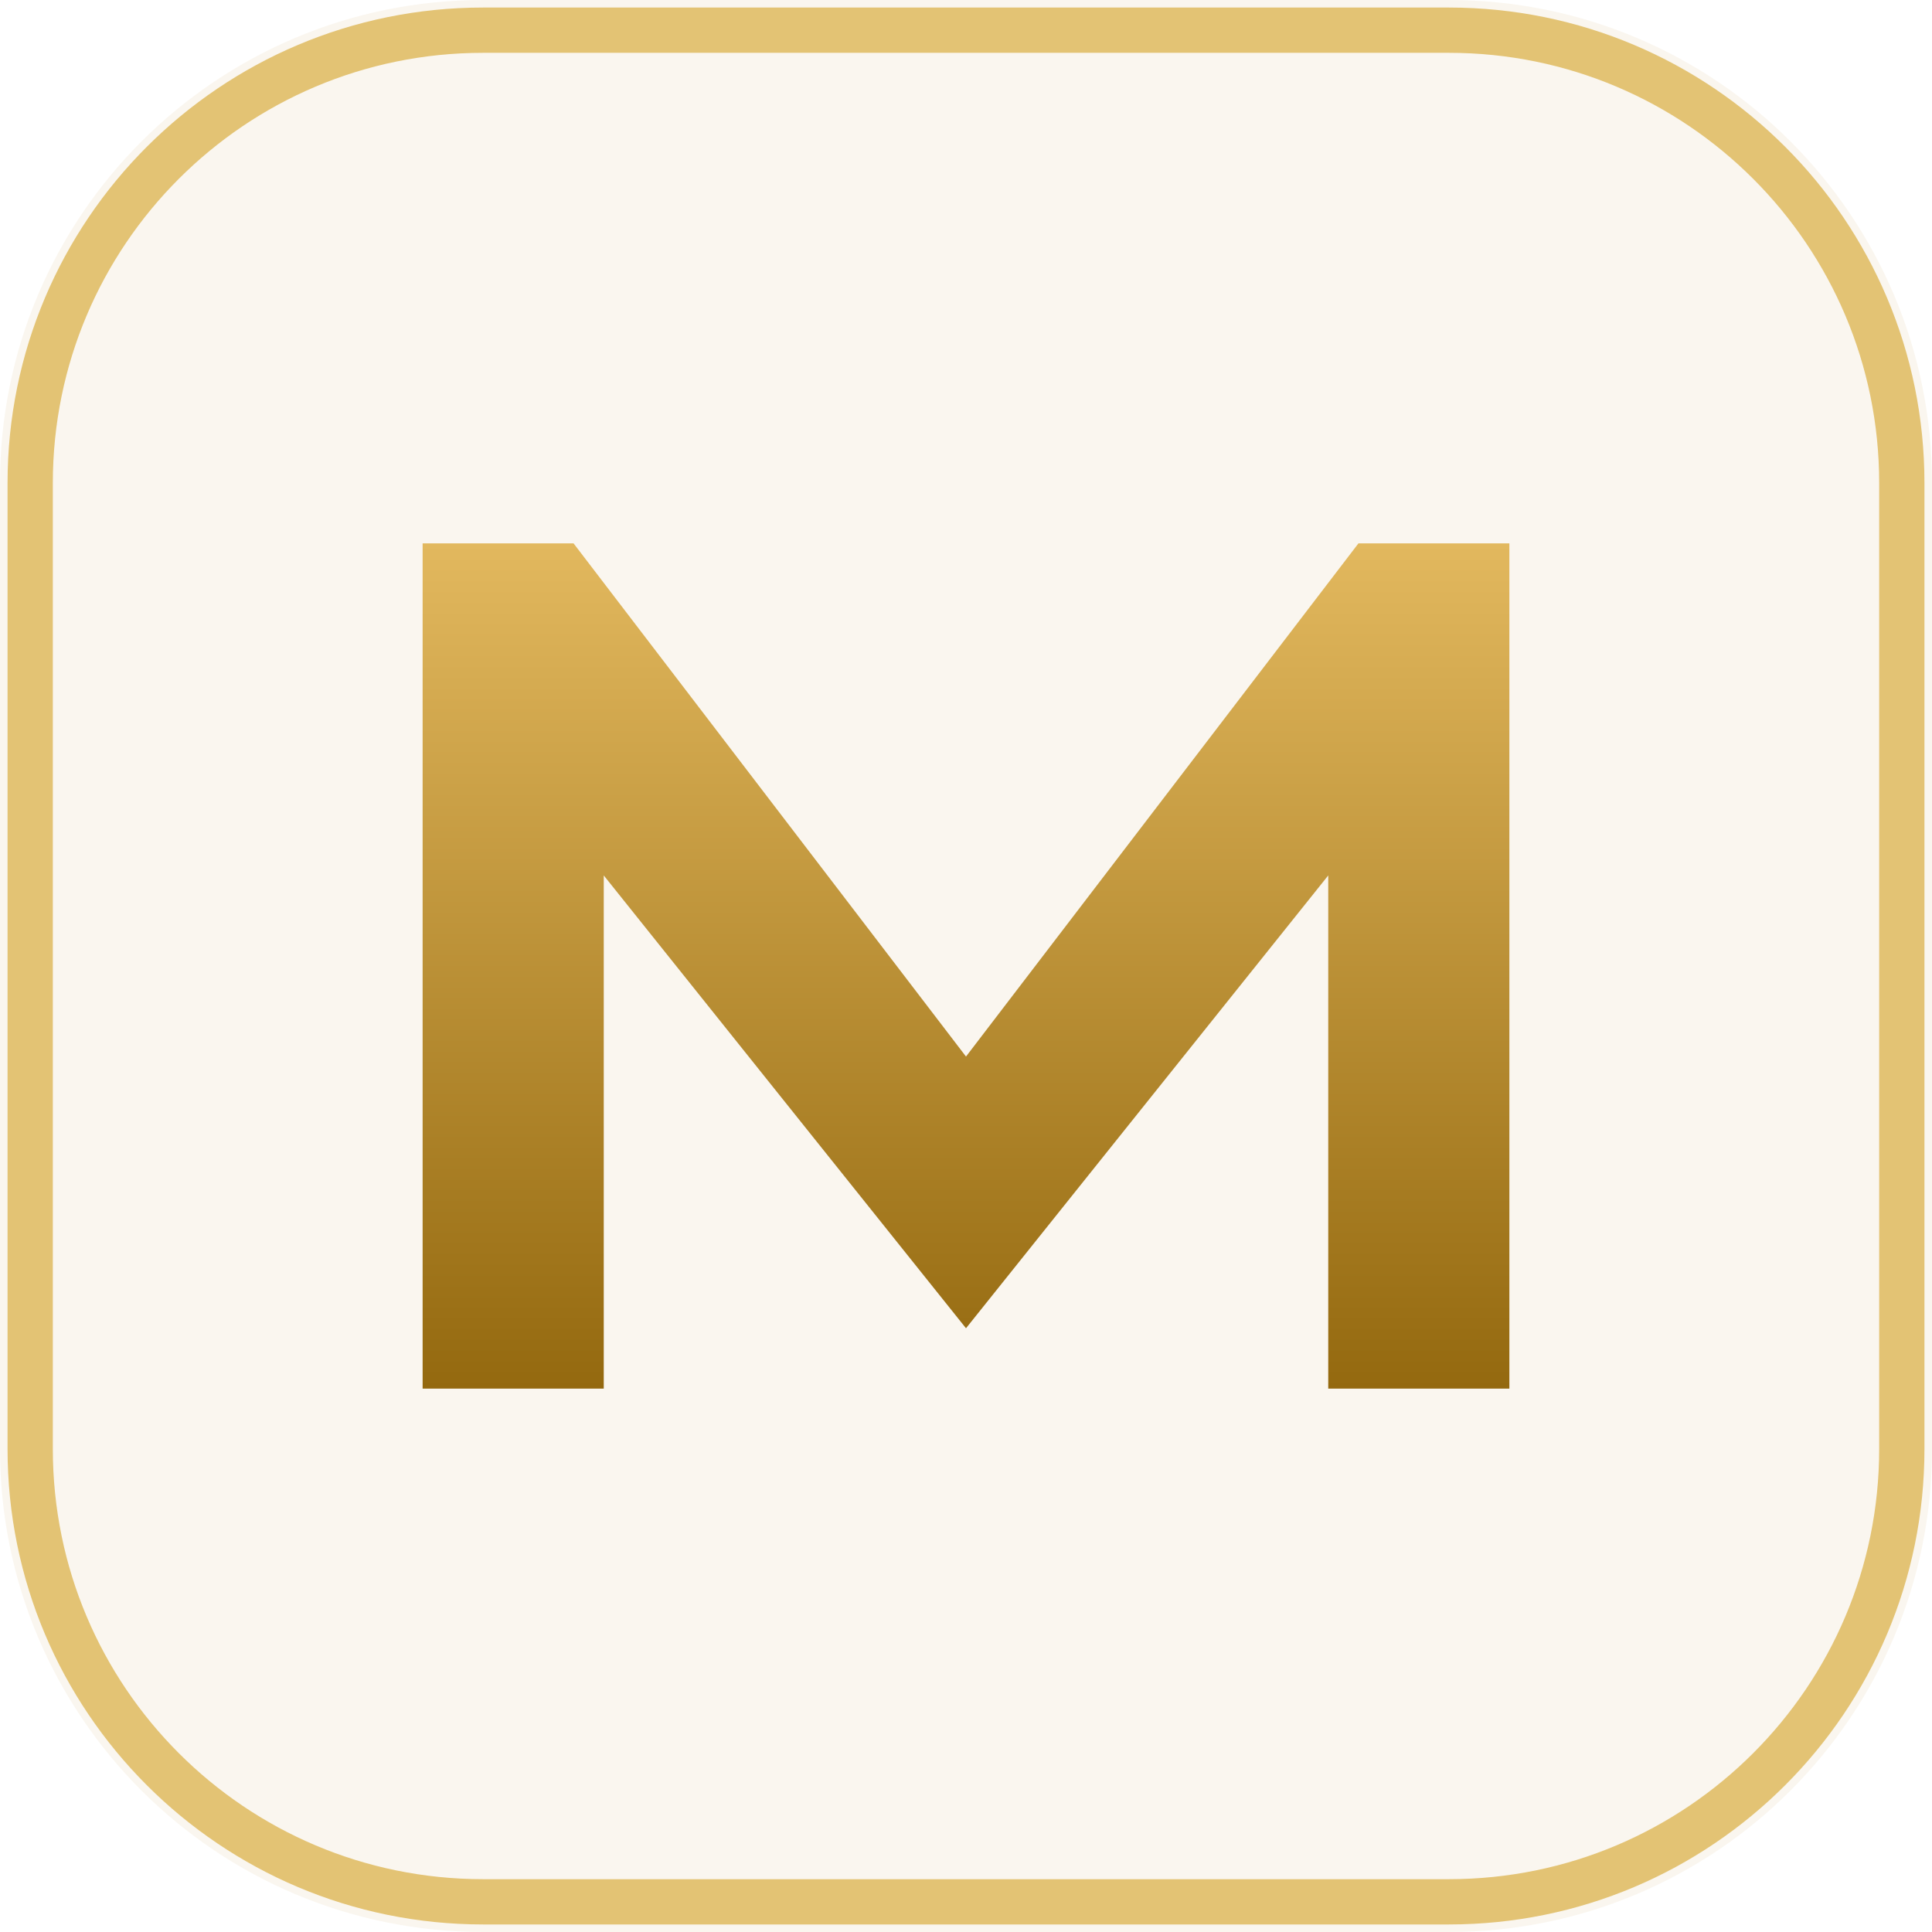
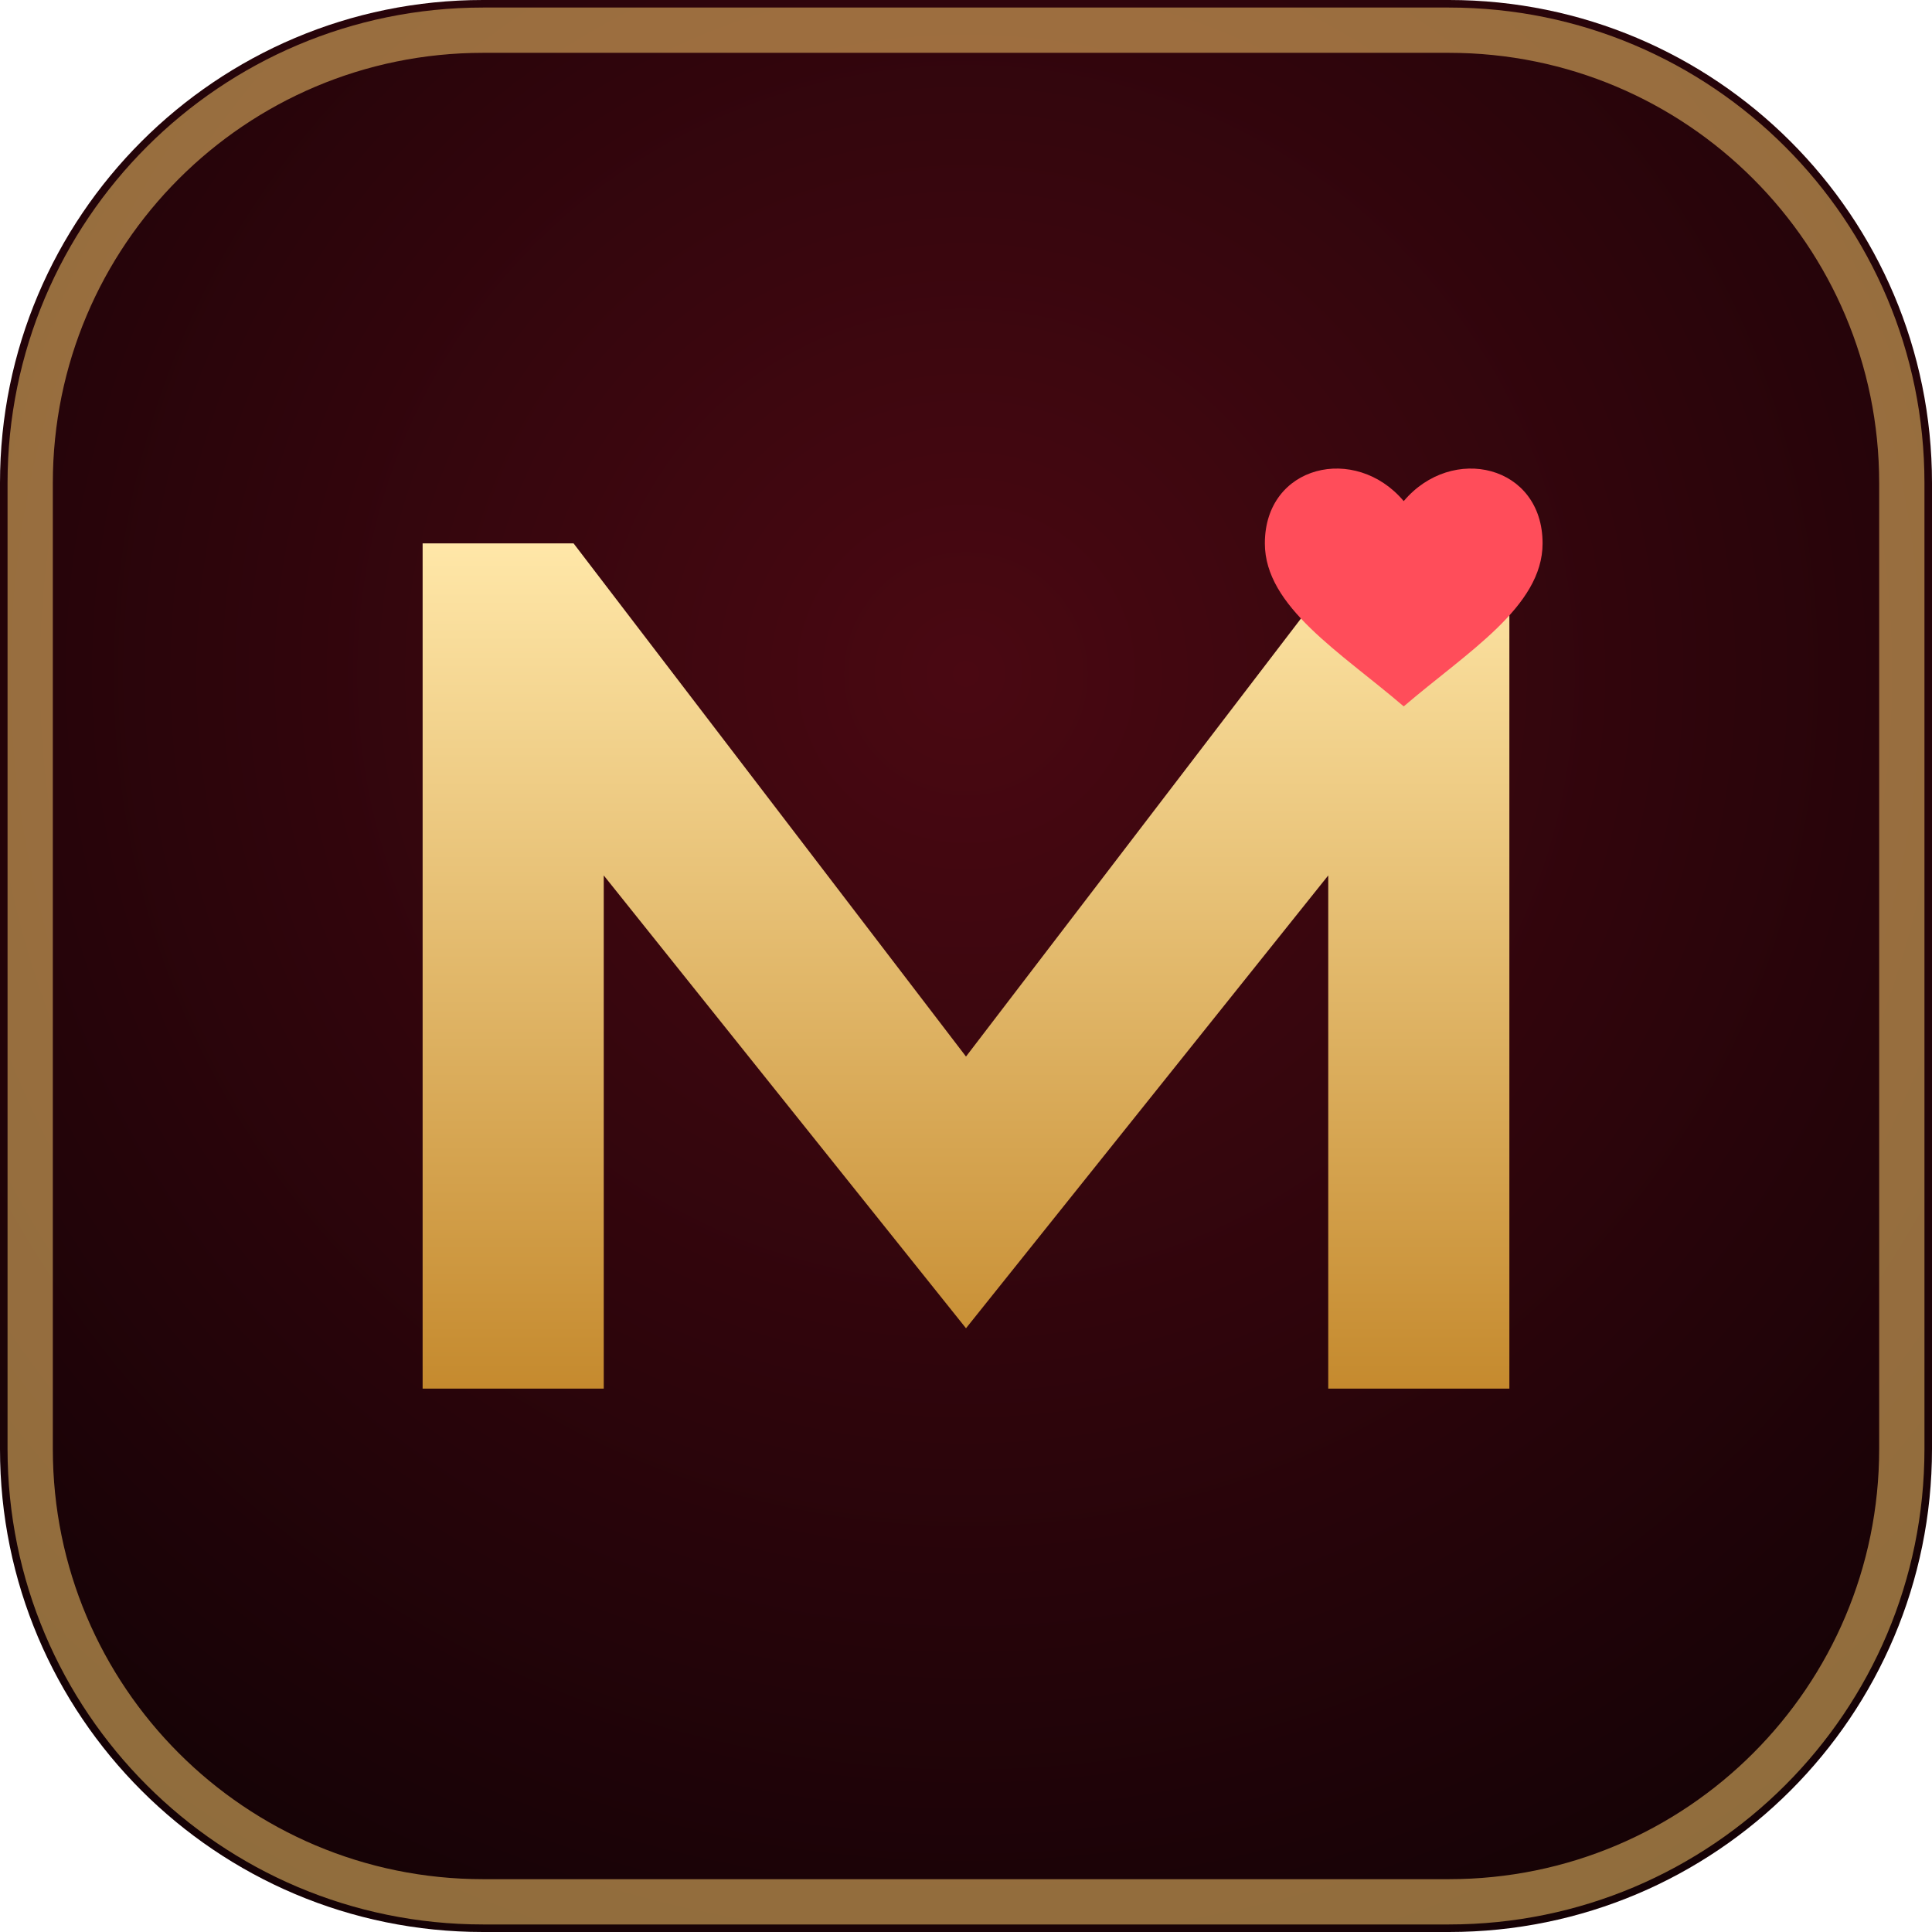
<svg xmlns="http://www.w3.org/2000/svg" viewBox="0 0 64 64">
  <defs>
    <linearGradient id="g" x1="0" y1="0" x2="0" y2="1">
-       <stop offset="0" stop-color="#e2b85e" />
-       <stop offset="1" stop-color="#94690f" />
+       <stop offset="0" stop-color="#ffe7a8" />
+       <stop offset="1" stop-color="#c58a2e" />
    </linearGradient>
+     <radialGradient id="bg" cx="50%" cy="35%" r="75%">
+       <stop offset="0" stop-color="#4a0812" />
+       <stop offset="1" stop-color="#120205" />
+     </radialGradient>
  </defs>
-   <rect width="64" height="64" rx="16" fill="#faf6ef" />
-   <rect x="1" y="1" width="62" height="62" rx="15" fill="none" stroke="#e3c374" stroke-width="1.5" />
+   <rect width="64" height="64" rx="16" fill="url(#bg)" />
+   <rect x="1" y="1" width="62" height="62" rx="15" fill="none" stroke="#f5c46a" stroke-opacity=".55" stroke-width="1.5" />
  <path d="M14 46V18h5l13 17 13-17h5v28h-6V29L32 44 20 29v17z" fill="url(#g)" />
+   <path d="M46.5 16.6c-1.6-1.9-4.6-1.2-4.6 1.4 0 2.1 2.5 3.6 4.6 5.4 2.1-1.8 4.6-3.3 4.6-5.4 0-2.6-3-3.3-4.6-1.4z" fill="#ff4d5a" />
</svg>
